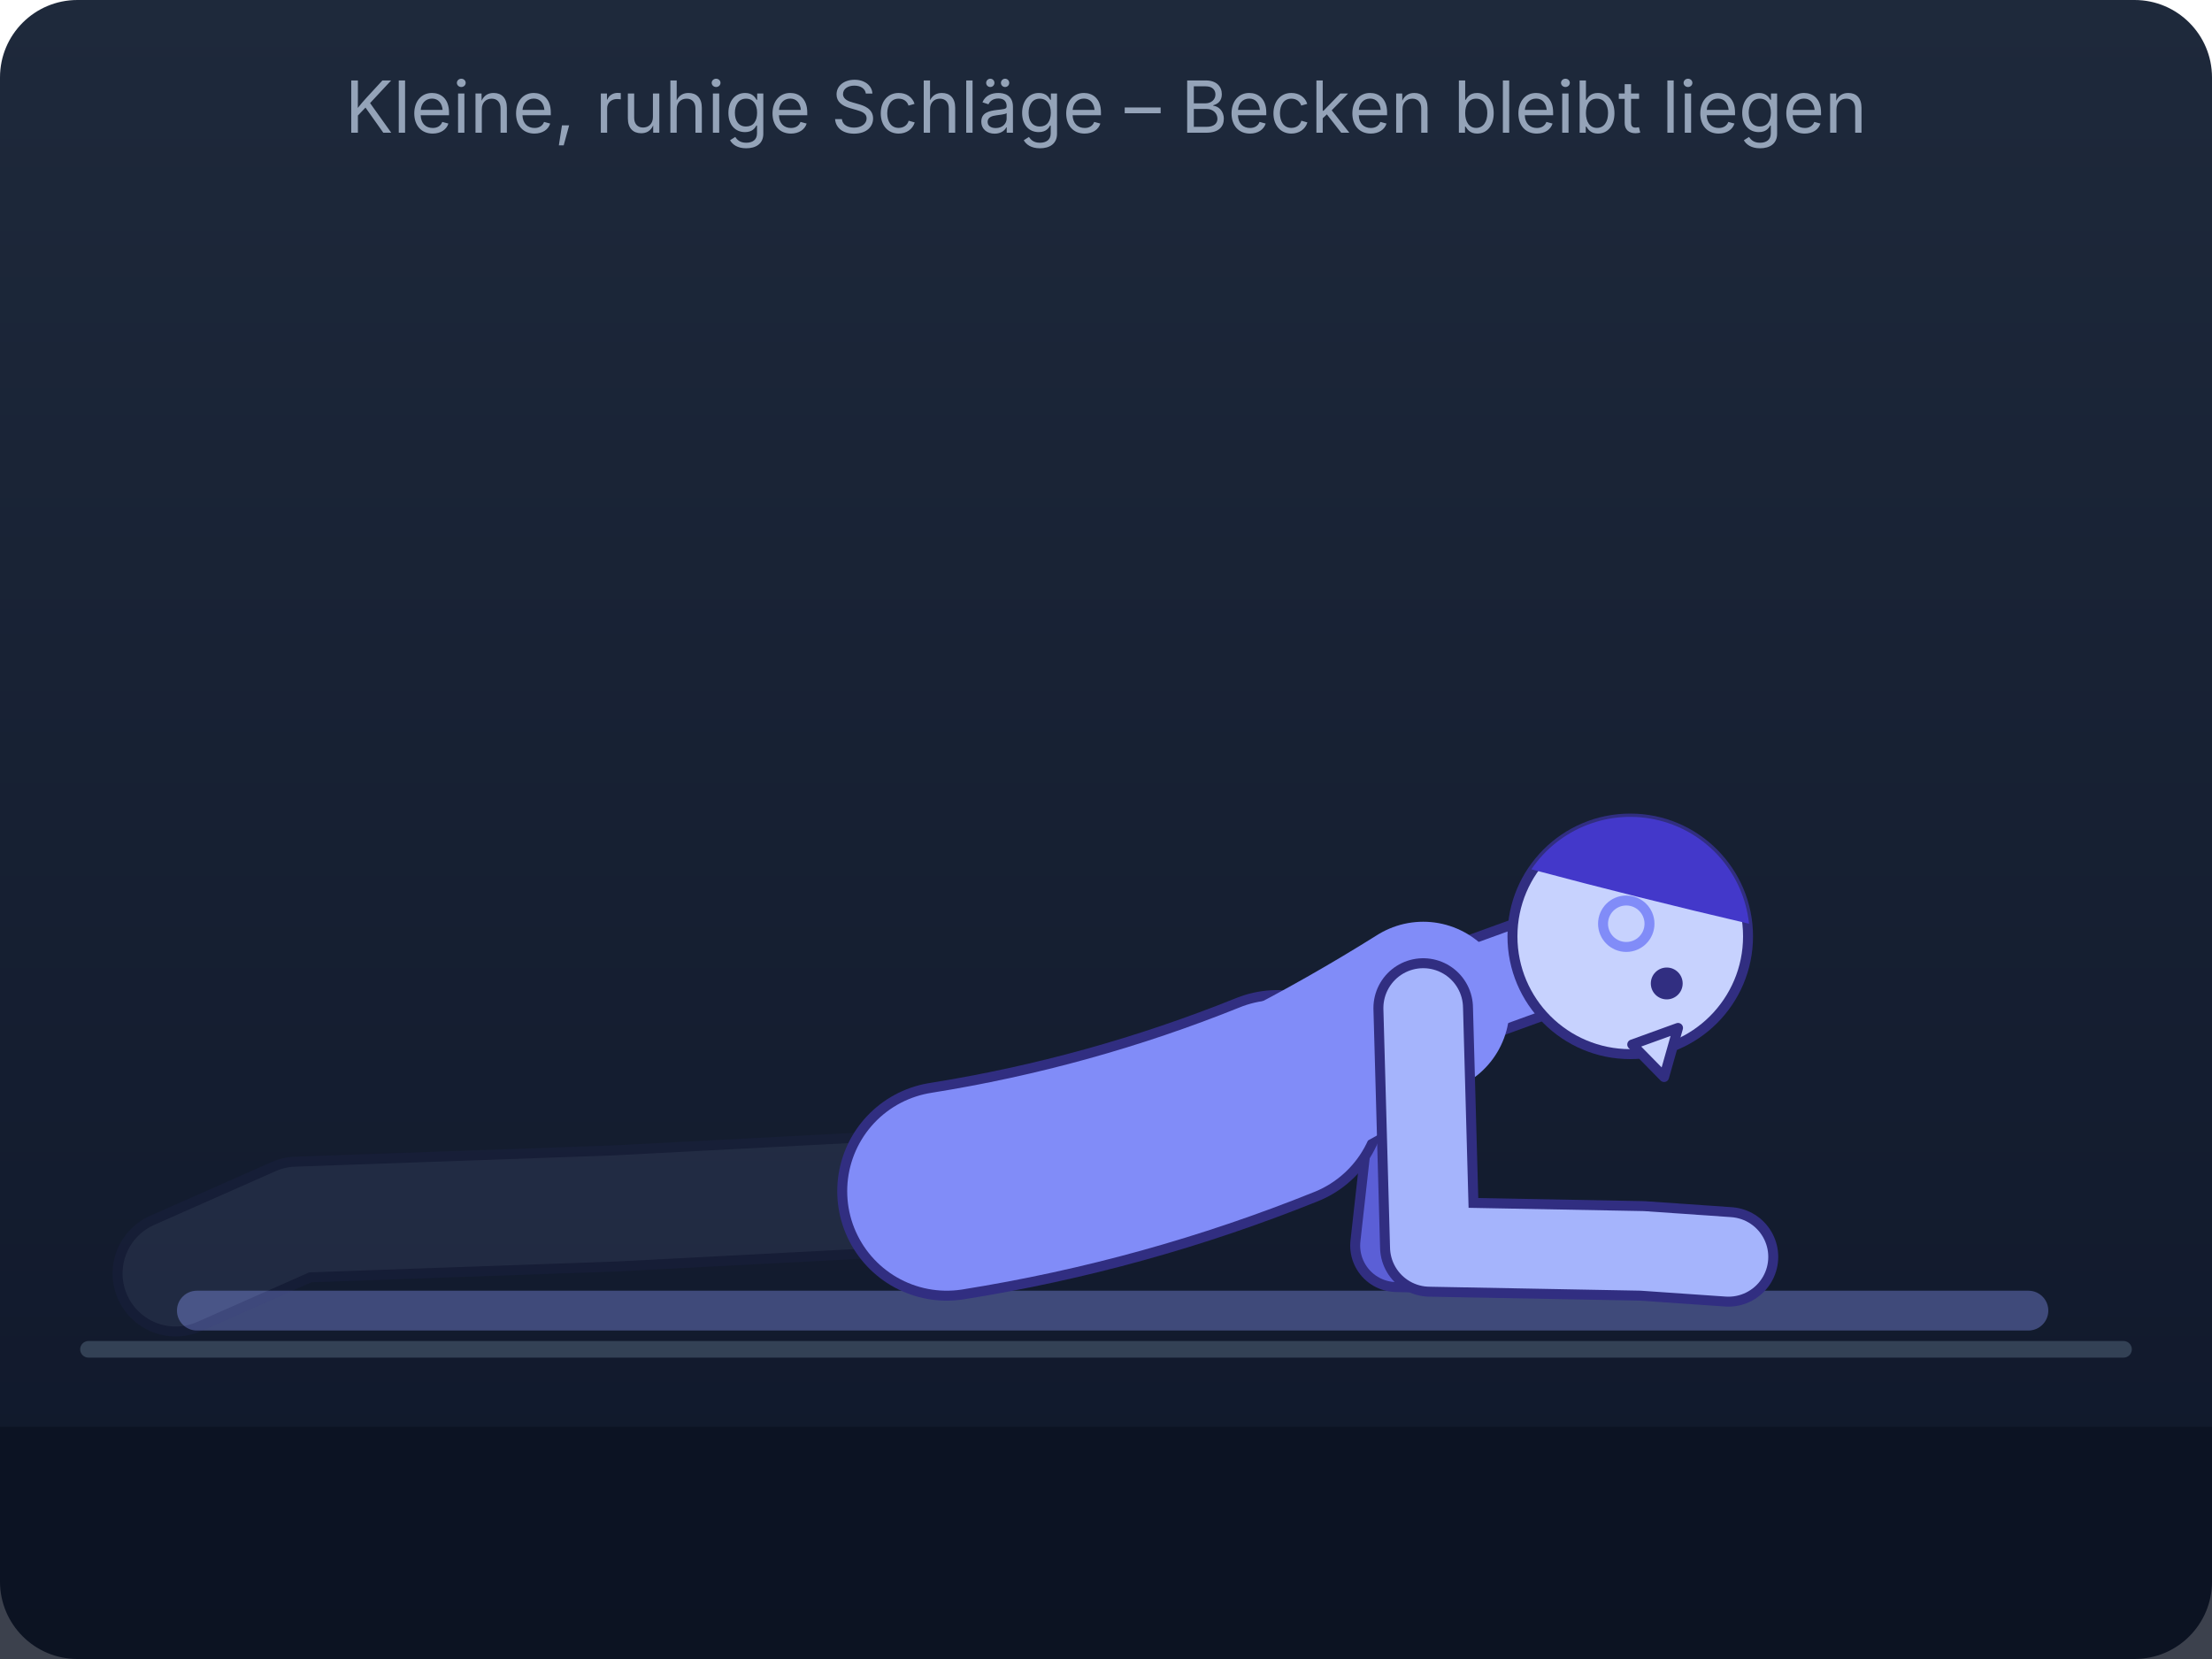
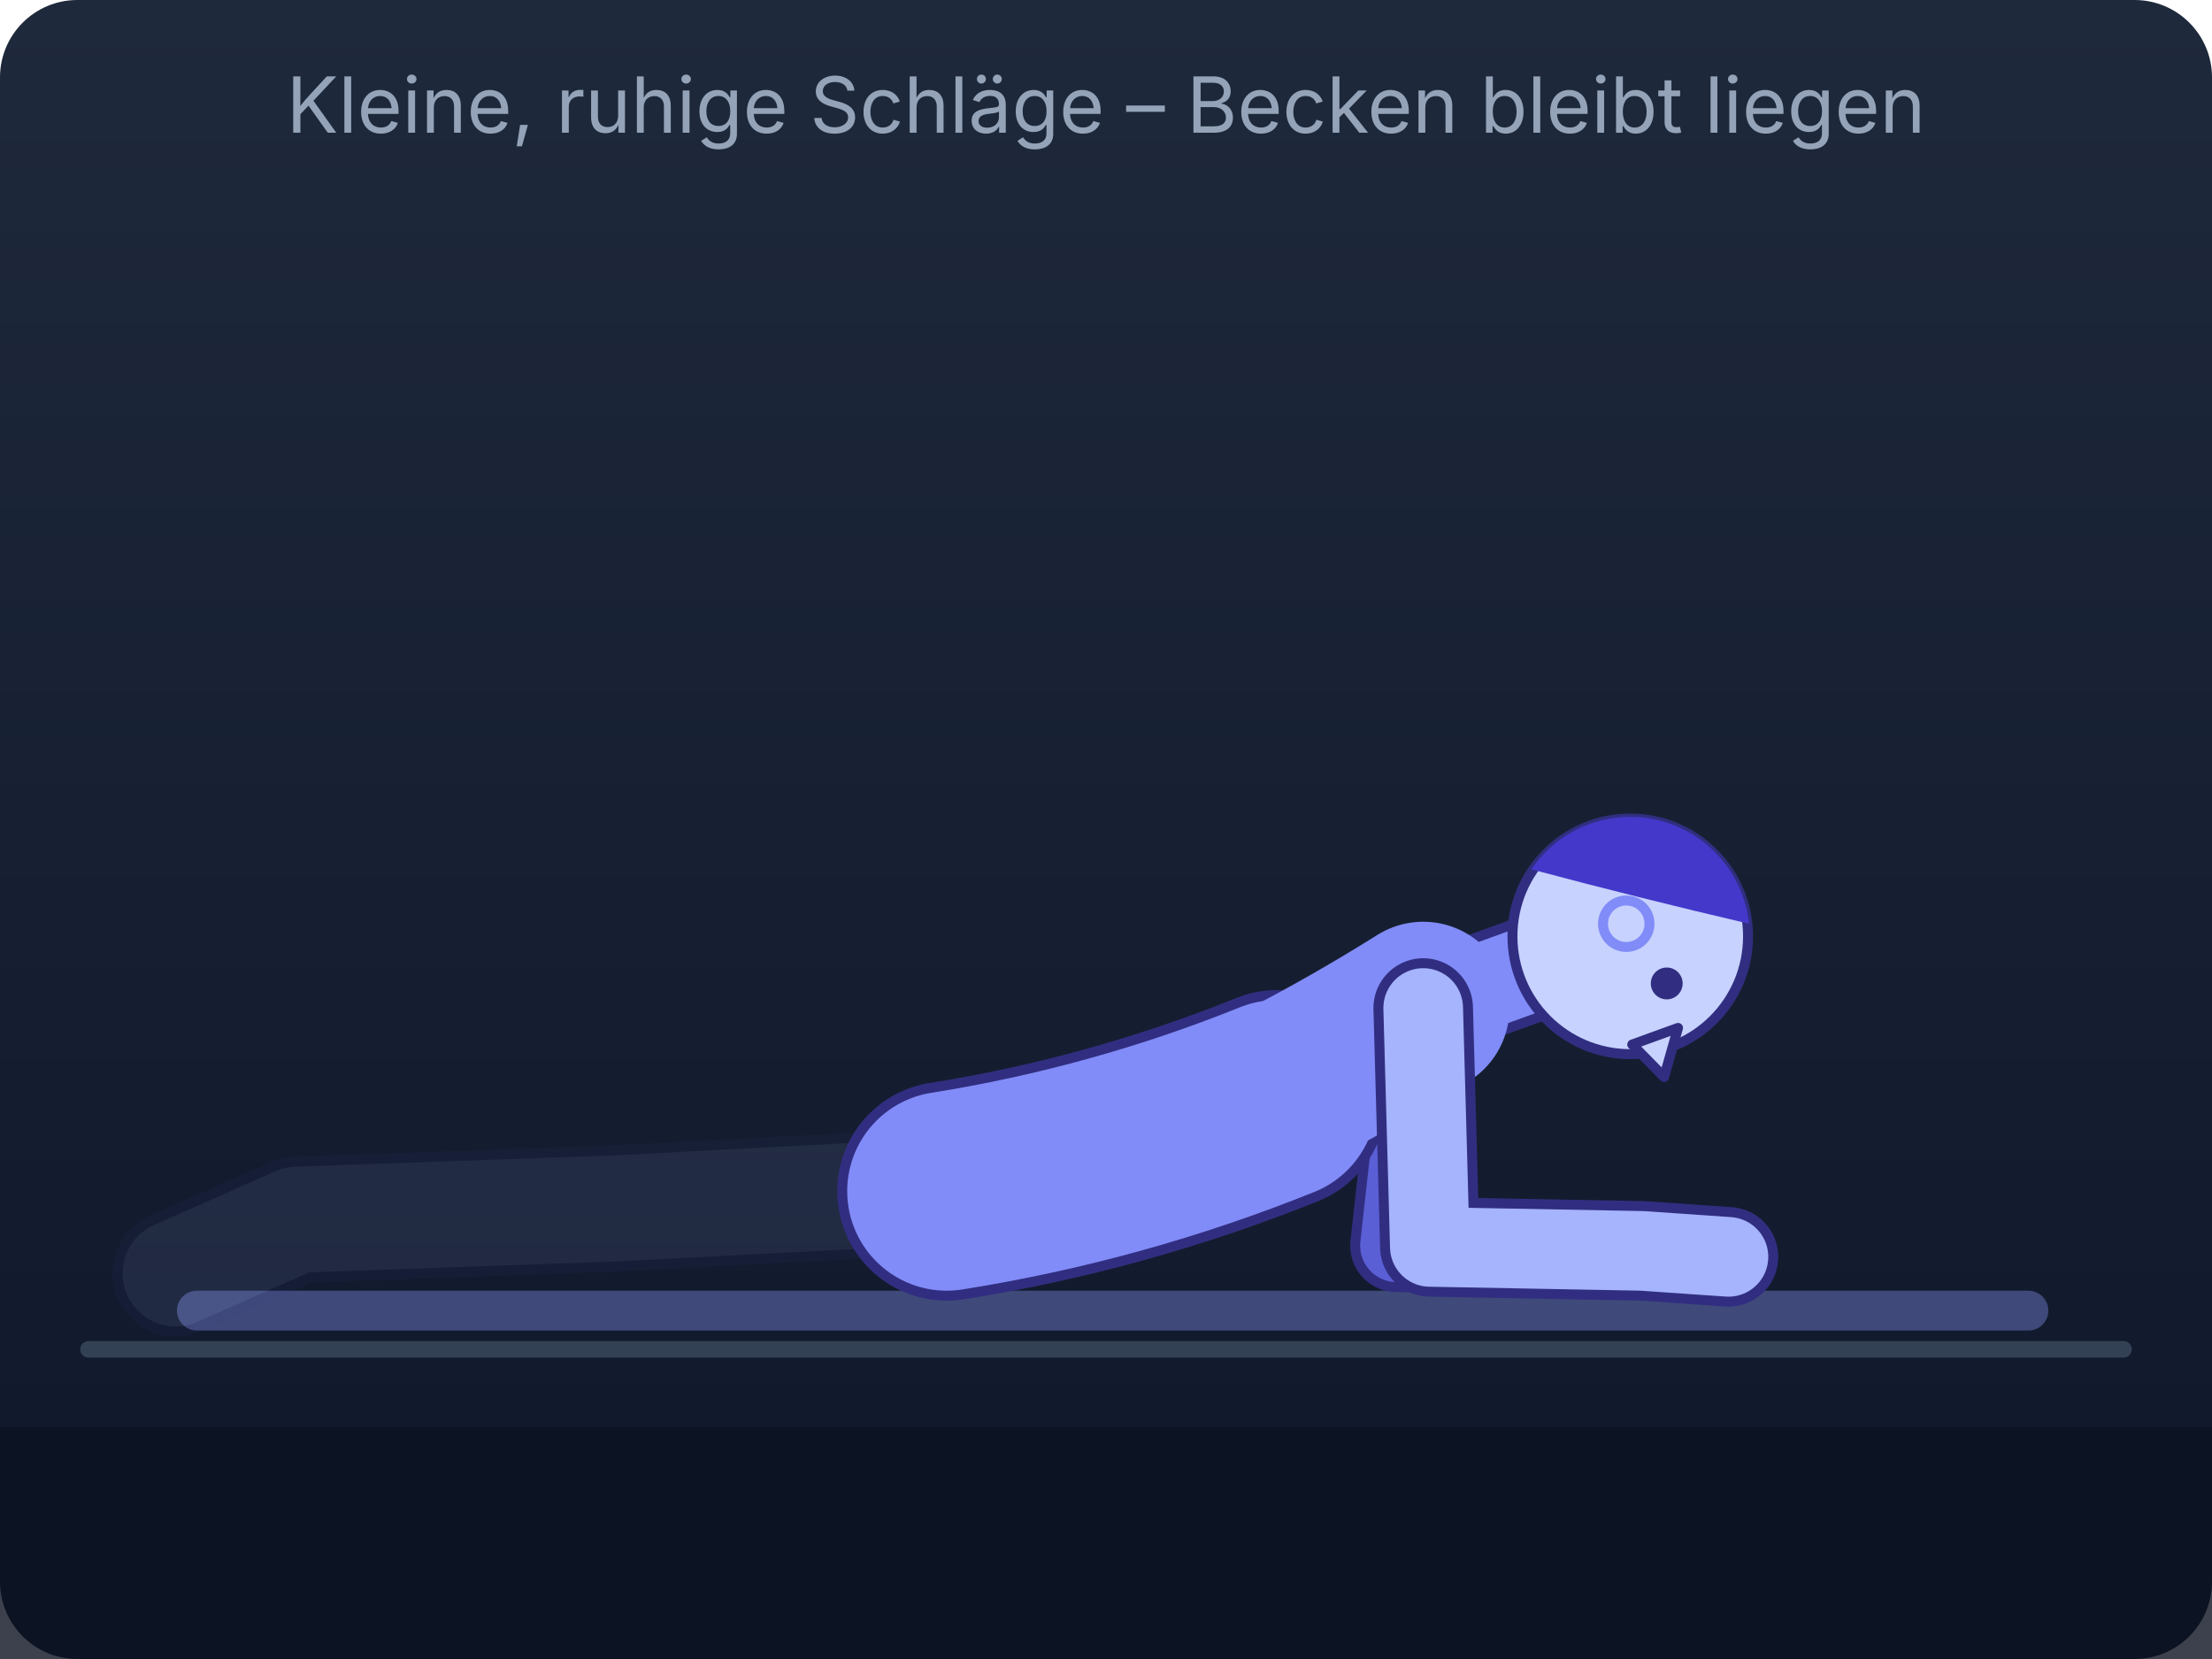
<svg xmlns="http://www.w3.org/2000/svg" width="400" height="300" viewBox="0 0 400 300" font-family="system-ui,-apple-system,sans-serif">
  <defs>
    <linearGradient id="bg" x1="0" y1="0" x2="0" y2="1">
      <stop offset="0" stop-color="#1e293b" />
      <stop offset="1" stop-color="#0f172a" />
    </linearGradient>
    <marker id="arrowhead" viewBox="0 0 10 10" refX="6" refY="5" markerWidth="4" markerHeight="4" orient="auto-start-reverse">
      <path d="M0 0L10 5L0 10Z" fill="#fbbf24" />
    </marker>
  </defs>
  <rect width="400" height="300" rx="14" fill="url(#bg)" />
  <line x1="16" y1="244" x2="384" y2="244" stroke="#334155" stroke-width="3" stroke-linecap="round" />
  <g transform="translate(200.0 237.0) scale(1.200 1.200) translate(-200.0 -237.0)">
    <rect x="60" y="234" width="282" height="6" rx="3" fill="#3f4a7a" />
    <g opacity="0.1">
      <path fill="none" stroke="#312e81" stroke-width="18" stroke-linecap="round" stroke-linejoin="round" d="M176.0 219.0L126.1 221.6L78.1 223.3L59.8 231.4" />
      <path fill="none" stroke="#5b5fd6" stroke-width="15" stroke-linecap="round" stroke-linejoin="round" d="M176.0 219.0L126.1 221.6L78.1 223.3L59.8 231.4" />
      <path fill="none" stroke="#312e81" stroke-width="19" stroke-linecap="round" stroke-linejoin="round" d="M176.0 219.0L126.1 221.6L78.1 223.3L59.8 231.4" />
      <path fill="none" stroke="#a5b4fc" stroke-width="16" stroke-linecap="round" stroke-linejoin="round" d="M176.0 219.0L126.1 221.6L78.1 223.3L59.8 231.4" />
    </g>
    <path fill="none" stroke="#312e81" stroke-width="18" stroke-linecap="round" stroke-linejoin="round">
      <animate attributeName="d" values="M176.0 219.0L126.1 221.6L78.1 223.3L59.8 231.4;M176.0 219.0L126.1 221.6L78.1 223.3L59.8 231.4;M176.0 219.0L126.1 221.6L78.1 223.3L59.8 231.4;M176.0 219.0L126.1 221.6L78.1 223.3L59.8 231.4;M176.0 219.0L126.1 221.6L78.1 223.3L59.8 231.4;M176.0 219.0L126.1 221.6L78.1 223.3L59.8 231.4;M176.0 219.0L126.1 221.6L78.1 223.3L59.8 231.4;M176.0 219.0L126.1 221.6L78.1 223.3L59.8 231.4;M176.0 219.0L126.1 221.6L78.1 223.3L59.8 231.4;M176.0 219.0L126.1 221.6L78.1 223.3L59.8 231.4;M176.0 219.0L126.1 221.4L78.1 222.9L59.8 230.9;M176.0 219.0L126.0 220.9L78.0 221.9L59.6 229.6;M176.0 219.0L126.0 220.1L78.0 220.4L59.4 227.6;M176.0 219.0L126.0 219.1L78.0 218.6L59.1 225.2;M176.0 219.0L126.0 218.0L78.0 216.5L59.0 222.5;M176.0 219.0L126.0 216.9L78.1 214.5L58.8 219.8;M176.0 219.0L126.1 215.8L78.2 212.5L58.8 217.2;M176.0 219.0L126.2 214.9L78.3 210.8L58.8 215.0;M176.0 219.0L126.2 214.2L78.5 209.6L58.8 213.3;M176.0 219.0L126.3 213.8L78.5 208.9L58.8 212.4;M176.0 219.0L126.3 213.8L78.5 208.8L58.8 212.3;M176.0 219.0L126.2 214.1L78.5 209.4L58.8 213.0;M176.0 219.0L126.2 214.6L78.4 210.5L58.7 214.3;M176.0 219.0L126.1 215.4L78.3 211.8L58.7 215.9;M176.0 219.0L126.1 216.2L78.2 213.5L58.7 217.9;M176.0 219.0L126.0 217.0L78.1 215.2L58.6 219.9;M176.0 219.0L126.0 217.9L78.0 216.8L58.7 221.9;M176.0 219.0L126.0 218.7L78.0 218.3L58.7 223.7;M176.0 219.0L126.0 219.3L78.0 219.6L58.8 225.2;M176.0 219.0L126.0 219.7L78.0 220.4L58.9 226.2;M176.0 219.0L126.0 219.9L78.0 220.7L58.9 226.6;M176.0 219.0L126.0 219.5L78.0 220.0L58.8 225.8;M176.0 219.0L126.0 218.6L78.0 218.2L58.7 223.5;M176.0 219.0L126.0 217.1L78.1 215.4L58.7 220.2;M176.0 219.0L126.1 215.4L78.3 211.8L58.7 215.9;M176.0 219.0L126.3 213.3L78.6 207.9L58.9 211.2;M176.0 219.0L126.6 211.2L79.2 203.7L59.4 206.1;M176.0 219.0L127.0 209.1L80.0 199.5L60.0 201.1;M176.0 219.0L127.4 207.1L80.8 195.6L60.8 196.4;M176.0 219.0L127.9 205.3L81.7 192.2L61.7 192.2;M176.0 219.0L128.3 203.9L82.5 189.5L62.6 189.0;M176.0 219.0L128.6 203.0L83.1 187.7L63.1 186.8;M176.0 219.0L128.7 202.7L83.3 187.1L63.4 186.0;M176.0 219.0L128.6 203.0L83.1 187.7L63.1 186.8;M176.0 219.0L128.3 203.9L82.5 189.5L62.6 189.0;M176.0 219.0L127.9 205.3L81.7 192.2L61.7 192.2;M176.0 219.0L127.4 207.1L80.8 195.6L60.8 196.4;M176.0 219.0L127.0 209.1L80.0 199.5L60.0 201.1;M176.0 219.0L126.6 211.2L79.2 203.7L59.4 206.1;M176.0 219.0L126.3 213.3L78.6 207.9L58.9 211.2;M176.0 219.0L126.1 215.4L78.3 211.8L58.7 215.9;M176.0 219.0L126.0 217.1L78.1 215.4L58.7 220.2;M176.0 219.0L126.0 218.6L78.0 218.2L58.7 223.5;M176.0 219.0L126.0 219.5L78.0 220.0L58.8 225.8;M176.0 219.0L126.0 219.9L78.0 220.7L58.9 226.6;M176.0 219.0L126.0 219.5L78.0 220.0L58.8 225.8;M176.0 219.0L126.0 218.6L78.0 218.2L58.7 223.5;M176.0 219.0L126.0 217.1L78.1 215.4L58.7 220.2;M176.0 219.0L126.1 215.4L78.3 211.8L58.7 215.9;M176.0 219.0L126.3 213.3L78.6 207.9L58.9 211.2;M176.0 219.0L126.6 211.2L79.2 203.7L59.4 206.1;M176.0 219.0L127.0 209.1L80.0 199.5L60.0 201.1;M176.0 219.0L127.4 207.1L80.8 195.6L60.8 196.4;M176.0 219.0L127.9 205.3L81.7 192.2L61.7 192.2;M176.0 219.0L128.3 203.9L82.5 189.5L62.6 189.0;M176.0 219.0L128.6 203.0L83.1 187.7L63.1 186.8;M176.0 219.0L128.7 202.7L83.3 187.1L63.4 186.0;M176.0 219.0L128.6 203.0L83.2 187.6L63.2 186.7;M176.0 219.0L128.4 203.7L82.7 189.1L62.7 188.5;M176.0 219.0L128.0 204.9L82.0 191.3L62.0 191.1;M176.0 219.0L127.7 206.2L81.2 194.0L61.2 194.4;M176.0 219.0L127.3 207.8L80.5 197.0L60.5 198.1;M176.0 219.0L126.9 209.4L79.8 200.1L59.9 201.8;M176.0 219.0L126.7 210.9L79.3 203.0L59.4 205.4;M176.0 219.0L126.5 212.2L78.9 205.6L59.1 208.4;M176.0 219.0L126.3 213.1L78.7 207.5L58.9 210.8;M176.0 219.0L126.3 213.7L78.6 208.6L58.9 212.1;M176.0 219.0L126.3 213.8L78.5 208.9L58.8 212.4;M176.0 219.0L126.2 214.2L78.5 209.6L58.8 213.3;M176.0 219.0L126.2 214.9L78.3 210.8L58.8 215.0;M176.0 219.0L126.1 215.8L78.2 212.5L58.8 217.2;M176.0 219.0L126.0 216.9L78.1 214.5L58.8 219.8;M176.0 219.0L126.0 218.0L78.0 216.5L59.0 222.5;M176.0 219.0L126.0 219.1L78.0 218.6L59.1 225.2;M176.0 219.0L126.0 220.1L78.0 220.4L59.4 227.6;M176.0 219.0L126.0 220.9L78.0 221.9L59.6 229.6;M176.0 219.0L126.1 221.4L78.1 222.9L59.8 230.9;M176.0 219.0L126.1 221.6L78.1 223.3L59.8 231.4;M176.0 219.0L126.1 221.6L78.1 223.3L59.8 231.4;M176.0 219.0L126.1 221.6L78.1 223.3L59.8 231.4;M176.0 219.0L126.1 221.6L78.1 223.3L59.8 231.4;M176.0 219.0L126.1 221.6L78.1 223.3L59.8 231.4;M176.0 219.0L126.1 221.6L78.1 223.3L59.8 231.4;M176.0 219.0L126.1 221.6L78.1 223.3L59.8 231.4" dur="6.2s" repeatCount="indefinite" />
    </path>
    <path fill="none" stroke="#5b5fd6" stroke-width="15" stroke-linecap="round" stroke-linejoin="round">
      <animate attributeName="d" values="M176.0 219.0L126.1 221.6L78.1 223.3L59.8 231.4;M176.0 219.0L126.1 221.6L78.1 223.3L59.8 231.4;M176.0 219.0L126.1 221.6L78.1 223.3L59.8 231.4;M176.0 219.0L126.1 221.6L78.1 223.3L59.8 231.4;M176.0 219.0L126.1 221.6L78.1 223.3L59.8 231.4;M176.0 219.0L126.1 221.6L78.1 223.3L59.8 231.4;M176.0 219.0L126.1 221.6L78.1 223.3L59.8 231.4;M176.0 219.0L126.1 221.6L78.1 223.3L59.8 231.4;M176.0 219.0L126.1 221.6L78.1 223.3L59.8 231.4;M176.0 219.0L126.1 221.6L78.1 223.3L59.8 231.4;M176.0 219.0L126.1 221.4L78.1 222.9L59.8 230.9;M176.0 219.0L126.0 220.9L78.0 221.9L59.6 229.6;M176.0 219.0L126.0 220.1L78.0 220.4L59.4 227.6;M176.0 219.0L126.0 219.1L78.0 218.6L59.1 225.2;M176.0 219.0L126.0 218.0L78.0 216.5L59.0 222.5;M176.0 219.0L126.0 216.9L78.1 214.5L58.8 219.8;M176.0 219.0L126.1 215.8L78.2 212.5L58.8 217.2;M176.0 219.0L126.2 214.9L78.3 210.8L58.8 215.0;M176.0 219.0L126.2 214.2L78.5 209.6L58.8 213.3;M176.0 219.0L126.3 213.8L78.5 208.9L58.8 212.4;M176.0 219.0L126.3 213.8L78.5 208.8L58.8 212.3;M176.0 219.0L126.2 214.1L78.5 209.4L58.8 213.0;M176.0 219.0L126.2 214.6L78.4 210.5L58.7 214.3;M176.0 219.0L126.1 215.4L78.3 211.8L58.7 215.9;M176.0 219.0L126.1 216.2L78.2 213.5L58.7 217.9;M176.0 219.0L126.0 217.0L78.1 215.2L58.6 219.9;M176.0 219.0L126.0 217.9L78.0 216.8L58.7 221.9;M176.0 219.0L126.0 218.7L78.0 218.3L58.7 223.7;M176.0 219.0L126.0 219.3L78.0 219.6L58.8 225.2;M176.0 219.0L126.0 219.7L78.0 220.4L58.9 226.2;M176.0 219.0L126.0 219.9L78.0 220.7L58.9 226.6;M176.0 219.0L126.0 219.5L78.0 220.0L58.8 225.8;M176.0 219.0L126.0 218.6L78.0 218.2L58.7 223.5;M176.0 219.0L126.0 217.1L78.1 215.4L58.7 220.2;M176.0 219.0L126.1 215.4L78.3 211.8L58.7 215.9;M176.0 219.0L126.3 213.3L78.6 207.9L58.9 211.2;M176.0 219.0L126.6 211.2L79.2 203.7L59.4 206.1;M176.0 219.0L127.0 209.1L80.0 199.5L60.0 201.1;M176.0 219.0L127.4 207.1L80.8 195.6L60.8 196.4;M176.0 219.0L127.9 205.3L81.7 192.2L61.7 192.2;M176.0 219.0L128.3 203.9L82.5 189.5L62.6 189.0;M176.0 219.0L128.6 203.0L83.1 187.7L63.1 186.8;M176.0 219.0L128.7 202.7L83.3 187.1L63.4 186.0;M176.0 219.0L128.6 203.0L83.1 187.7L63.1 186.8;M176.0 219.0L128.3 203.9L82.5 189.5L62.6 189.0;M176.0 219.0L127.9 205.3L81.7 192.2L61.7 192.2;M176.0 219.0L127.4 207.1L80.8 195.6L60.8 196.4;M176.0 219.0L127.0 209.1L80.0 199.5L60.0 201.1;M176.0 219.0L126.6 211.2L79.2 203.7L59.4 206.1;M176.0 219.0L126.3 213.3L78.6 207.9L58.9 211.2;M176.0 219.0L126.1 215.4L78.3 211.8L58.7 215.9;M176.0 219.0L126.0 217.1L78.1 215.4L58.7 220.2;M176.0 219.0L126.0 218.6L78.0 218.2L58.7 223.5;M176.0 219.0L126.0 219.5L78.0 220.0L58.8 225.8;M176.0 219.0L126.0 219.9L78.0 220.7L58.9 226.6;M176.0 219.0L126.0 219.5L78.0 220.0L58.8 225.8;M176.0 219.0L126.0 218.6L78.0 218.2L58.7 223.5;M176.0 219.0L126.0 217.1L78.1 215.4L58.7 220.2;M176.0 219.0L126.1 215.4L78.3 211.8L58.7 215.9;M176.0 219.0L126.3 213.3L78.6 207.9L58.9 211.2;M176.0 219.0L126.6 211.2L79.2 203.7L59.4 206.1;M176.0 219.0L127.0 209.1L80.0 199.5L60.0 201.1;M176.0 219.0L127.4 207.1L80.8 195.6L60.8 196.4;M176.0 219.0L127.9 205.3L81.7 192.2L61.7 192.2;M176.0 219.0L128.3 203.9L82.5 189.5L62.6 189.0;M176.0 219.0L128.6 203.0L83.1 187.7L63.1 186.8;M176.0 219.0L128.7 202.7L83.3 187.1L63.4 186.0;M176.0 219.0L128.6 203.0L83.2 187.6L63.2 186.7;M176.0 219.0L128.4 203.7L82.7 189.1L62.7 188.5;M176.0 219.0L128.0 204.9L82.0 191.3L62.0 191.1;M176.0 219.0L127.7 206.2L81.2 194.0L61.2 194.4;M176.0 219.0L127.3 207.8L80.5 197.0L60.5 198.1;M176.0 219.0L126.9 209.4L79.8 200.1L59.9 201.8;M176.0 219.0L126.7 210.9L79.3 203.0L59.4 205.4;M176.0 219.0L126.5 212.2L78.9 205.6L59.1 208.4;M176.0 219.0L126.3 213.1L78.7 207.5L58.9 210.8;M176.0 219.0L126.3 213.7L78.6 208.6L58.9 212.1;M176.0 219.0L126.3 213.8L78.5 208.9L58.8 212.4;M176.0 219.0L126.2 214.2L78.5 209.6L58.8 213.3;M176.0 219.0L126.2 214.9L78.3 210.8L58.8 215.0;M176.0 219.0L126.1 215.8L78.2 212.5L58.8 217.2;M176.0 219.0L126.0 216.9L78.1 214.5L58.8 219.8;M176.0 219.0L126.0 218.0L78.0 216.5L59.0 222.5;M176.0 219.0L126.0 219.1L78.0 218.6L59.1 225.2;M176.0 219.0L126.0 220.1L78.0 220.4L59.4 227.6;M176.0 219.0L126.0 220.9L78.0 221.9L59.6 229.6;M176.0 219.0L126.1 221.4L78.1 222.9L59.8 230.9;M176.0 219.0L126.1 221.6L78.1 223.3L59.8 231.4;M176.0 219.0L126.1 221.6L78.1 223.3L59.8 231.4;M176.0 219.0L126.1 221.6L78.1 223.3L59.8 231.4;M176.0 219.0L126.1 221.6L78.1 223.3L59.8 231.4;M176.0 219.0L126.1 221.6L78.1 223.3L59.8 231.4;M176.0 219.0L126.1 221.6L78.1 223.3L59.8 231.4;M176.0 219.0L126.1 221.6L78.1 223.3L59.8 231.4" dur="6.2s" repeatCount="indefinite" />
    </path>
    <path fill="none" stroke="#312e81" stroke-width="14" stroke-linecap="round" stroke-linejoin="round" d="M247.8 191.4L243.8 227.2L275.8 228.0L288.8 228.9" />
    <path fill="none" stroke="#5b5fd6" stroke-width="11" stroke-linecap="round" stroke-linejoin="round" d="M247.8 191.4L243.8 227.2L275.8 228.0L288.8 228.9" />
    <path fill="none" stroke="#312e81" stroke-width="16" stroke-linecap="round" stroke-linejoin="round" d="M247.8 191.4L265.7 184.9" />
    <path fill="none" stroke="#818cf8" stroke-width="13" stroke-linecap="round" stroke-linejoin="round" d="M247.8 191.4L265.7 184.9" />
    <path fill="none" stroke="#312e81" stroke-width="33" stroke-linecap="round" stroke-linejoin="round" d="M176.0 219.0Q201.7 214.9 225.8 205.2" />
    <path fill="none" stroke="#818cf8" stroke-width="30" stroke-linecap="round" stroke-linejoin="round" d="M176.0 219.0Q201.7 214.9 225.8 205.2" />
    <path fill="none" stroke="#818cf8" stroke-width="26" stroke-linecap="round" stroke-linejoin="round" d="M201.7 214.9Q225.8 205.2 247.8 191.4" />
    <circle r="18.5" fill="#312e81" cx="279" cy="180.6" />
    <circle r="17" fill="#c7d2fe" cx="279" cy="180.6" />
    <path fill="#4338ca" d="M296.9 178.7A18 18 0 0 0 264.1 170.5Q280.2 174.8 296.9 178.7Z" />
    <path fill="#c7d2fe" stroke="#312e81" stroke-width="1.5" stroke-linejoin="round" d="M286.2 194.4L284.1 201.8L279.3 196.9Z" />
    <circle r="2.4" fill="#312e81" cx="284.5" cy="187.7" />
    <circle r="3.5" fill="none" stroke="#818cf8" stroke-width="1.5" cx="278.4" cy="178.7" />
    <path fill="none" stroke="#312e81" stroke-width="19" stroke-linecap="round" stroke-linejoin="round">
      <animate attributeName="d" values="M176.0 219.0L126.1 221.6L78.1 223.3L59.8 231.4;M176.0 219.0L126.1 221.6L78.1 223.3L59.8 231.4;M176.0 219.0L126.1 221.6L78.1 223.3L59.8 231.4;M176.0 219.0L126.1 221.6L78.1 223.3L59.8 231.4;M176.0 219.0L126.1 221.6L78.1 223.3L59.8 231.4;M176.0 219.0L126.1 221.6L78.1 223.3L59.8 231.4;M176.0 219.0L126.1 221.6L78.1 223.3L59.8 231.4;M176.0 219.0L126.1 221.6L78.1 223.3L59.8 231.4;M176.0 219.0L126.1 221.6L78.1 223.3L59.8 231.4;M176.0 219.0L126.1 221.6L78.1 223.3L59.8 231.4;M176.0 219.0L126.1 221.4L78.1 222.9L59.8 230.9;M176.0 219.0L126.0 220.9L78.0 221.9L59.6 229.6;M176.0 219.0L126.0 220.1L78.0 220.4L59.4 227.6;M176.0 219.0L126.0 219.1L78.0 218.6L59.1 225.2;M176.0 219.0L126.0 218.0L78.0 216.5L59.0 222.5;M176.0 219.0L126.0 216.9L78.1 214.5L58.8 219.8;M176.0 219.0L126.1 215.8L78.2 212.5L58.8 217.2;M176.0 219.0L126.2 214.9L78.3 210.8L58.8 215.0;M176.0 219.0L126.2 214.2L78.5 209.6L58.8 213.3;M176.0 219.0L126.3 213.8L78.5 208.9L58.8 212.4;M176.0 219.0L126.3 213.7L78.6 208.6L58.9 212.1;M176.0 219.0L126.3 213.1L78.7 207.5L58.9 210.8;M176.0 219.0L126.5 212.2L78.9 205.6L59.1 208.4;M176.0 219.0L126.7 210.9L79.3 203.0L59.4 205.4;M176.0 219.0L126.9 209.4L79.8 200.1L59.9 201.8;M176.0 219.0L127.3 207.8L80.5 197.0L60.5 198.1;M176.0 219.0L127.7 206.2L81.2 194.0L61.2 194.4;M176.0 219.0L128.0 204.9L82.0 191.3L62.0 191.1;M176.0 219.0L128.4 203.7L82.7 189.1L62.7 188.5;M176.0 219.0L128.6 203.0L83.2 187.6L63.2 186.7;M176.0 219.0L128.7 202.7L83.3 187.1L63.4 186.0;M176.0 219.0L128.6 203.0L83.1 187.7L63.1 186.8;M176.0 219.0L128.3 203.9L82.5 189.5L62.6 189.0;M176.0 219.0L127.9 205.3L81.7 192.2L61.7 192.2;M176.0 219.0L127.4 207.1L80.8 195.6L60.8 196.4;M176.0 219.0L127.0 209.1L80.0 199.5L60.0 201.1;M176.0 219.0L126.6 211.2L79.2 203.7L59.4 206.1;M176.0 219.0L126.3 213.3L78.6 207.9L58.9 211.2;M176.0 219.0L126.1 215.4L78.3 211.8L58.7 215.9;M176.0 219.0L126.0 217.1L78.1 215.4L58.7 220.2;M176.0 219.0L126.0 218.6L78.0 218.2L58.7 223.5;M176.0 219.0L126.0 219.5L78.0 220.0L58.8 225.8;M176.0 219.0L126.0 219.9L78.0 220.7L58.9 226.6;M176.0 219.0L126.0 219.5L78.0 220.0L58.8 225.8;M176.0 219.0L126.0 218.6L78.0 218.2L58.7 223.5;M176.0 219.0L126.0 217.1L78.1 215.4L58.7 220.2;M176.0 219.0L126.1 215.4L78.3 211.8L58.7 215.9;M176.0 219.0L126.3 213.3L78.6 207.9L58.9 211.2;M176.0 219.0L126.6 211.2L79.2 203.7L59.4 206.1;M176.0 219.0L127.0 209.1L80.0 199.5L60.0 201.1;M176.0 219.0L127.4 207.1L80.8 195.6L60.8 196.4;M176.0 219.0L127.9 205.3L81.7 192.2L61.7 192.2;M176.0 219.0L128.3 203.9L82.5 189.5L62.6 189.0;M176.0 219.0L128.6 203.0L83.1 187.7L63.1 186.8;M176.0 219.0L128.7 202.7L83.3 187.1L63.4 186.0;M176.0 219.0L128.6 203.0L83.1 187.7L63.1 186.8;M176.0 219.0L128.3 203.9L82.5 189.5L62.6 189.0;M176.0 219.0L127.9 205.3L81.7 192.2L61.7 192.2;M176.0 219.0L127.4 207.1L80.8 195.6L60.8 196.4;M176.0 219.0L127.0 209.1L80.0 199.5L60.0 201.1;M176.0 219.0L126.6 211.2L79.2 203.7L59.4 206.1;M176.0 219.0L126.3 213.3L78.6 207.9L58.9 211.2;M176.0 219.0L126.1 215.4L78.3 211.8L58.7 215.9;M176.0 219.0L126.0 217.1L78.1 215.4L58.7 220.2;M176.0 219.0L126.0 218.6L78.0 218.2L58.7 223.5;M176.0 219.0L126.0 219.5L78.0 220.0L58.8 225.8;M176.0 219.0L126.0 219.9L78.0 220.7L58.9 226.6;M176.0 219.0L126.0 219.7L78.0 220.4L58.9 226.2;M176.0 219.0L126.0 219.3L78.0 219.6L58.8 225.2;M176.0 219.0L126.0 218.7L78.0 218.3L58.7 223.7;M176.0 219.0L126.0 217.9L78.0 216.8L58.7 221.9;M176.0 219.0L126.0 217.0L78.1 215.2L58.6 219.9;M176.0 219.0L126.1 216.2L78.2 213.5L58.7 217.9;M176.0 219.0L126.1 215.4L78.3 211.8L58.7 215.9;M176.0 219.0L126.2 214.6L78.4 210.5L58.7 214.3;M176.0 219.0L126.2 214.1L78.5 209.4L58.8 213.0;M176.0 219.0L126.3 213.8L78.5 208.8L58.8 212.3;M176.0 219.0L126.3 213.8L78.5 208.9L58.8 212.4;M176.0 219.0L126.2 214.2L78.5 209.6L58.8 213.3;M176.0 219.0L126.2 214.9L78.3 210.8L58.8 215.0;M176.0 219.0L126.1 215.8L78.2 212.5L58.8 217.2;M176.0 219.0L126.0 216.9L78.1 214.5L58.8 219.8;M176.0 219.0L126.0 218.0L78.0 216.5L59.0 222.5;M176.0 219.0L126.0 219.1L78.0 218.6L59.1 225.2;M176.0 219.0L126.0 220.1L78.0 220.4L59.4 227.6;M176.0 219.0L126.0 220.9L78.0 221.9L59.6 229.6;M176.0 219.0L126.1 221.4L78.1 222.9L59.8 230.9;M176.0 219.0L126.1 221.6L78.1 223.3L59.8 231.4;M176.0 219.0L126.1 221.6L78.1 223.3L59.8 231.4;M176.0 219.0L126.1 221.6L78.1 223.3L59.8 231.4;M176.0 219.0L126.1 221.6L78.1 223.3L59.8 231.4;M176.0 219.0L126.1 221.6L78.1 223.3L59.8 231.4;M176.0 219.0L126.1 221.6L78.1 223.3L59.8 231.4;M176.0 219.0L126.1 221.6L78.1 223.3L59.8 231.4" dur="6.2s" repeatCount="indefinite" />
    </path>
    <path fill="none" stroke="#a5b4fc" stroke-width="16" stroke-linecap="round" stroke-linejoin="round">
      <animate attributeName="d" values="M176.0 219.0L126.1 221.6L78.1 223.3L59.8 231.4;M176.0 219.0L126.1 221.6L78.1 223.3L59.8 231.4;M176.0 219.0L126.1 221.6L78.1 223.3L59.8 231.4;M176.0 219.0L126.1 221.6L78.1 223.3L59.8 231.4;M176.0 219.0L126.1 221.6L78.1 223.3L59.8 231.4;M176.0 219.0L126.1 221.6L78.1 223.3L59.8 231.4;M176.0 219.0L126.1 221.6L78.1 223.3L59.8 231.4;M176.0 219.0L126.1 221.6L78.1 223.3L59.8 231.4;M176.0 219.0L126.1 221.6L78.1 223.3L59.8 231.4;M176.0 219.0L126.1 221.6L78.1 223.3L59.8 231.4;M176.0 219.0L126.1 221.4L78.1 222.9L59.8 230.9;M176.0 219.0L126.0 220.9L78.0 221.9L59.6 229.6;M176.0 219.0L126.0 220.1L78.0 220.4L59.4 227.6;M176.0 219.0L126.0 219.1L78.0 218.6L59.1 225.2;M176.0 219.0L126.0 218.0L78.0 216.5L59.0 222.5;M176.0 219.0L126.0 216.9L78.1 214.5L58.8 219.8;M176.0 219.0L126.1 215.8L78.2 212.5L58.8 217.2;M176.0 219.0L126.2 214.9L78.3 210.8L58.8 215.0;M176.0 219.0L126.2 214.2L78.5 209.6L58.8 213.3;M176.0 219.0L126.3 213.8L78.5 208.9L58.8 212.4;M176.0 219.0L126.3 213.7L78.6 208.6L58.9 212.1;M176.0 219.0L126.3 213.1L78.7 207.5L58.9 210.8;M176.0 219.0L126.5 212.2L78.9 205.6L59.1 208.4;M176.0 219.0L126.7 210.9L79.3 203.0L59.4 205.4;M176.0 219.0L126.9 209.4L79.8 200.1L59.9 201.8;M176.0 219.0L127.3 207.8L80.5 197.0L60.5 198.1;M176.0 219.0L127.7 206.2L81.2 194.0L61.2 194.4;M176.0 219.0L128.0 204.9L82.0 191.3L62.0 191.1;M176.0 219.0L128.4 203.7L82.7 189.1L62.7 188.5;M176.0 219.0L128.6 203.0L83.2 187.6L63.2 186.7;M176.0 219.0L128.7 202.7L83.3 187.1L63.4 186.0;M176.0 219.0L128.6 203.0L83.1 187.7L63.1 186.8;M176.0 219.0L128.3 203.9L82.5 189.5L62.6 189.0;M176.0 219.0L127.9 205.3L81.7 192.2L61.7 192.2;M176.0 219.0L127.4 207.1L80.8 195.6L60.8 196.4;M176.0 219.0L127.0 209.1L80.0 199.5L60.0 201.1;M176.0 219.0L126.6 211.2L79.2 203.7L59.4 206.1;M176.0 219.0L126.3 213.3L78.6 207.9L58.9 211.2;M176.0 219.0L126.1 215.4L78.3 211.8L58.7 215.9;M176.0 219.0L126.0 217.1L78.1 215.4L58.7 220.2;M176.0 219.0L126.0 218.6L78.0 218.2L58.7 223.5;M176.0 219.0L126.0 219.5L78.0 220.0L58.8 225.8;M176.0 219.0L126.0 219.9L78.0 220.7L58.9 226.6;M176.0 219.0L126.0 219.5L78.0 220.0L58.8 225.8;M176.0 219.0L126.0 218.6L78.0 218.2L58.7 223.5;M176.0 219.0L126.0 217.1L78.1 215.4L58.7 220.2;M176.0 219.0L126.1 215.4L78.3 211.8L58.7 215.9;M176.0 219.0L126.3 213.3L78.6 207.9L58.9 211.2;M176.0 219.0L126.6 211.2L79.2 203.7L59.4 206.1;M176.0 219.0L127.0 209.1L80.0 199.5L60.0 201.1;M176.0 219.0L127.4 207.1L80.8 195.6L60.8 196.4;M176.0 219.0L127.9 205.3L81.7 192.2L61.7 192.2;M176.0 219.0L128.3 203.9L82.5 189.5L62.6 189.0;M176.0 219.0L128.6 203.0L83.1 187.7L63.1 186.8;M176.0 219.0L128.7 202.7L83.3 187.1L63.4 186.0;M176.0 219.0L128.6 203.0L83.1 187.7L63.1 186.8;M176.0 219.0L128.3 203.9L82.5 189.5L62.6 189.0;M176.0 219.0L127.9 205.3L81.7 192.2L61.7 192.2;M176.0 219.0L127.4 207.1L80.8 195.6L60.8 196.4;M176.0 219.0L127.0 209.1L80.0 199.5L60.0 201.1;M176.0 219.0L126.6 211.2L79.2 203.7L59.4 206.1;M176.0 219.0L126.3 213.3L78.6 207.9L58.9 211.2;M176.0 219.0L126.1 215.4L78.3 211.8L58.7 215.9;M176.0 219.0L126.0 217.1L78.1 215.4L58.7 220.2;M176.0 219.0L126.0 218.6L78.0 218.2L58.7 223.5;M176.0 219.0L126.0 219.5L78.0 220.0L58.8 225.8;M176.0 219.0L126.0 219.9L78.0 220.7L58.9 226.6;M176.0 219.0L126.0 219.7L78.0 220.4L58.9 226.2;M176.0 219.0L126.0 219.3L78.0 219.6L58.8 225.2;M176.0 219.0L126.0 218.7L78.0 218.3L58.7 223.7;M176.0 219.0L126.0 217.9L78.0 216.8L58.7 221.9;M176.0 219.0L126.0 217.0L78.1 215.2L58.6 219.9;M176.0 219.0L126.1 216.2L78.2 213.5L58.7 217.9;M176.0 219.0L126.1 215.4L78.3 211.8L58.7 215.9;M176.0 219.0L126.2 214.6L78.4 210.5L58.7 214.3;M176.0 219.0L126.2 214.1L78.5 209.4L58.8 213.0;M176.0 219.0L126.3 213.8L78.5 208.8L58.8 212.3;M176.0 219.0L126.3 213.8L78.5 208.9L58.8 212.4;M176.0 219.0L126.2 214.2L78.5 209.6L58.8 213.3;M176.0 219.0L126.2 214.9L78.3 210.8L58.8 215.0;M176.0 219.0L126.1 215.8L78.2 212.5L58.8 217.2;M176.0 219.0L126.0 216.9L78.1 214.5L58.8 219.8;M176.0 219.0L126.0 218.0L78.0 216.5L59.0 222.5;M176.0 219.0L126.0 219.1L78.0 218.6L59.1 225.2;M176.0 219.0L126.0 220.1L78.0 220.4L59.4 227.6;M176.0 219.0L126.0 220.9L78.0 221.9L59.6 229.6;M176.0 219.0L126.1 221.4L78.1 222.9L59.8 230.9;M176.0 219.0L126.1 221.6L78.1 223.3L59.8 231.4;M176.0 219.0L126.1 221.6L78.1 223.3L59.8 231.4;M176.0 219.0L126.1 221.6L78.1 223.3L59.8 231.4;M176.0 219.0L126.1 221.6L78.1 223.3L59.8 231.4;M176.0 219.0L126.1 221.6L78.1 223.3L59.8 231.4;M176.0 219.0L126.1 221.6L78.1 223.3L59.8 231.4;M176.0 219.0L126.1 221.6L78.1 223.3L59.8 231.4" dur="6.2s" repeatCount="indefinite" />
    </path>
    <path fill="none" stroke="#312e81" stroke-width="15" stroke-linecap="round" stroke-linejoin="round" d="M247.8 191.4L248.8 227.4L280.8 228.0L293.8 228.9" />
    <path fill="none" stroke="#a5b4fc" stroke-width="12" stroke-linecap="round" stroke-linejoin="round" d="M247.8 191.4L248.8 227.4L280.8 228.0L293.8 228.9" />
    <g opacity="0">
      <animate attributeName="opacity" values="0;1;0;0" keyTimes="0;0.21;0.823;1" calcMode="discrete" dur="6.2s" repeatCount="indefinite" />
      <ellipse rx="20" ry="7" fill="#fbbf24" opacity="0.3" cx="160" cy="227">
        <animate attributeName="opacity" values="0.15;0.5;0.15" dur="1.6s" repeatCount="indefinite" />
      </ellipse>
    </g>
    <g opacity="0">
      <animate attributeName="opacity" values="0;1;0;0" keyTimes="0;0.21;0.823;1" calcMode="discrete" dur="6.2s" repeatCount="indefinite" />
      <path d="M62 150 L62 172" fill="none" stroke="#fbbf24" stroke-width="3" stroke-linecap="round" marker-end="url(#arrowhead)" marker-start="url(#arrowhead)" />
    </g>
  </g>
  <rect x="0" y="258" width="400" height="42" fill="#0b1220" opacity="0.8" />
  <g opacity="0">
    <animate attributeName="opacity" values="1;0;0" keyTimes="0;0.097;1" calcMode="discrete" dur="6.2s" repeatCount="indefinite" />
    <text x="200" y="284" font-size="15" fill="#e2e8f0" font-weight="600" text-anchor="middle">Unterarme stützen, Blick zur Matte</text>
  </g>
  <g opacity="0">
    <animate attributeName="opacity" values="0;1;0;0" keyTimes="0;0.097;0.21;1" calcMode="discrete" dur="6.2s" repeatCount="indefinite" />
    <text x="200" y="284" font-size="15" fill="#e2e8f0" font-weight="600" text-anchor="middle">Beine gestreckt leicht abheben</text>
  </g>
  <g opacity="0">
    <animate attributeName="opacity" values="0;1;0;0" keyTimes="0;0.21;0.823;1" calcMode="discrete" dur="6.2s" repeatCount="indefinite" />
    <text x="200" y="284" font-size="15" fill="#e2e8f0" font-weight="600" text-anchor="middle">Abwechselnd auf und ab – wie eine Schere</text>
  </g>
  <g opacity="0">
    <animate attributeName="opacity" values="0;1;0" keyTimes="0;0.823;1" calcMode="discrete" dur="6.2s" repeatCount="indefinite" />
    <text x="200" y="284" font-size="15" fill="#e2e8f0" font-weight="600" text-anchor="middle">Ablegen, kurz lösen</text>
  </g>
-   <text x="200" y="24" font-size="13" fill="#94a3b8" text-anchor="middle" font-weight="400">Kleine, ruhige Schläge – Becken bleibt liegen</text>
+   <text x="200" y="24" font-size="14" fill="#94a3b8" text-anchor="middle" font-weight="400">Kleine, ruhige Schläge – Becken bleibt liegen</text>
</svg>
